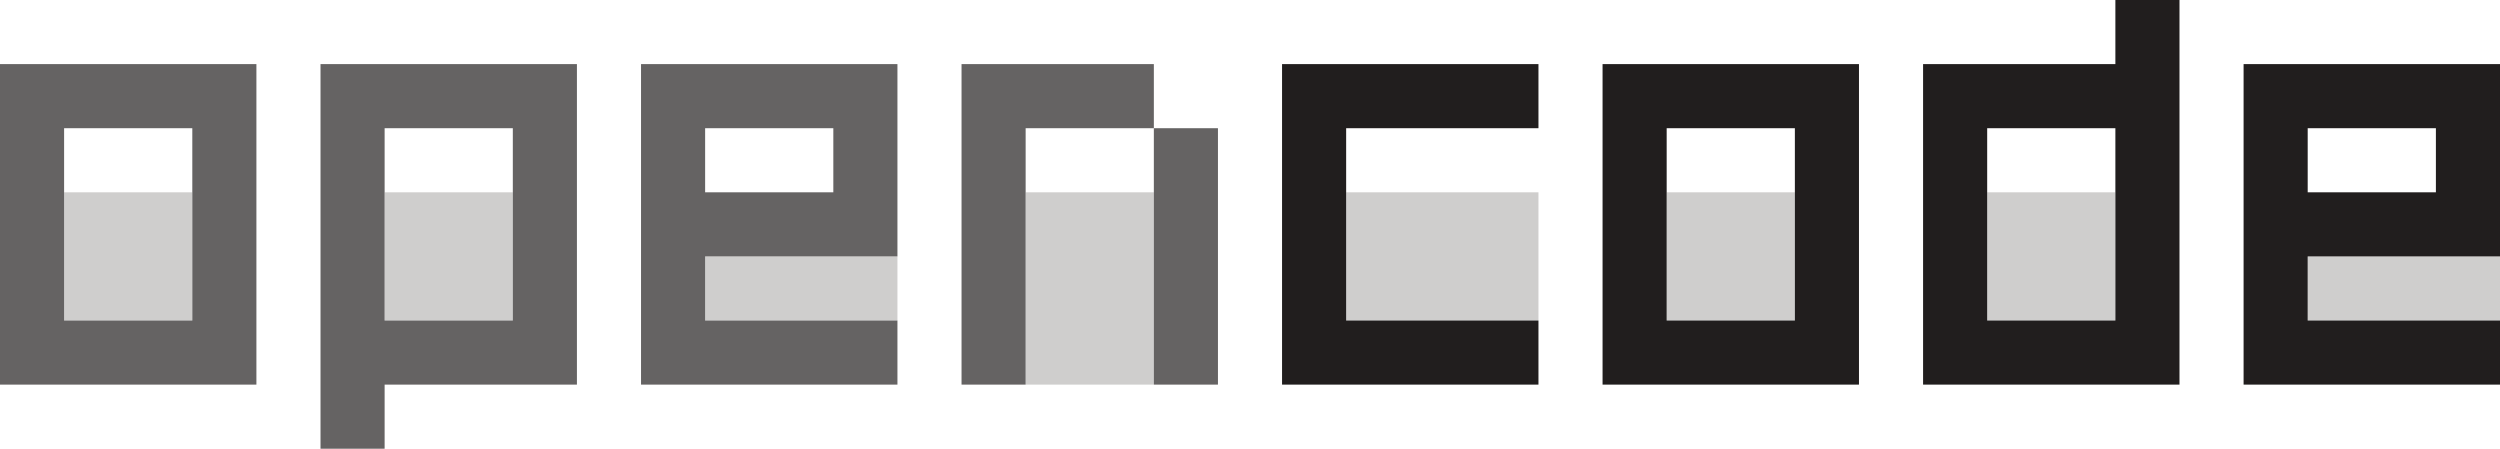
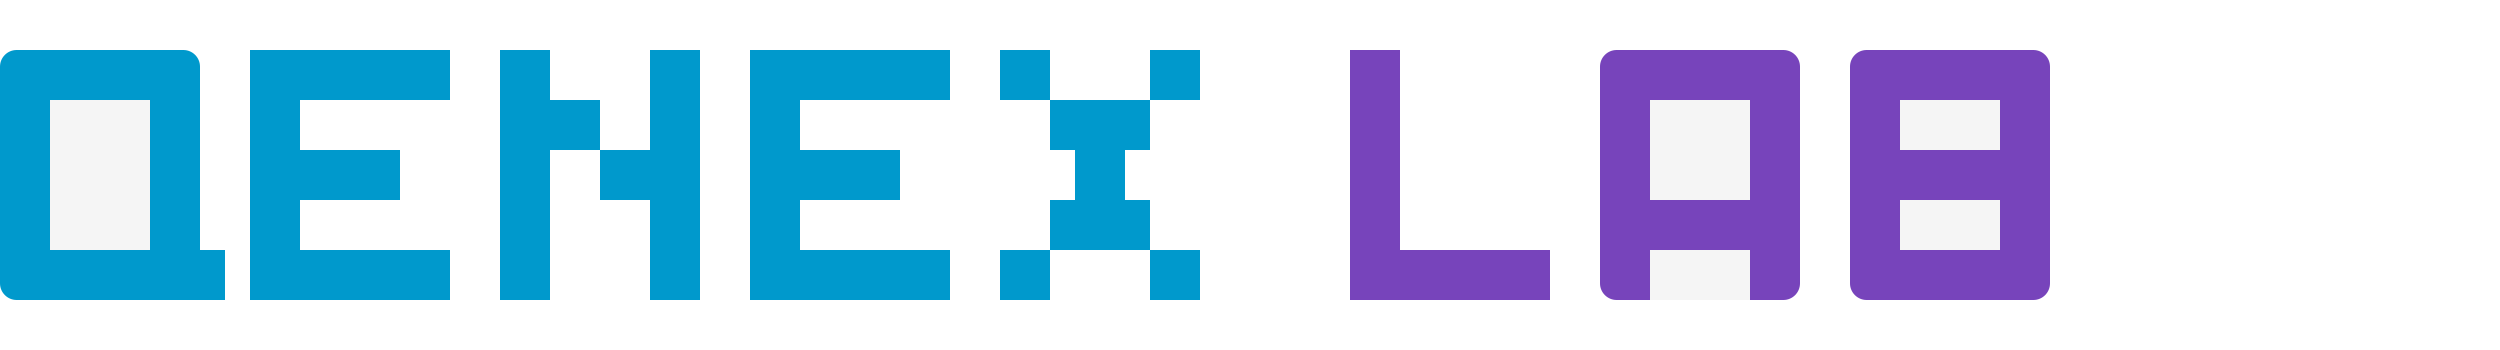
- <svg xmlns="http://www.w3.org/2000/svg" width="234" height="42" viewBox="0 0 234 42" fill="none">
-   <path d="M18 30H6V18H18V30Z" fill="#CFCECD" />
-   <path d="M18 12H6V30H18V12ZM24 36H0V6H24V36Z" fill="#656363" />
-   <path d="M48 30H36V18H48V30Z" fill="#CFCECD" />
-   <path d="M36 30H48V12H36V30ZM54 36H36V42H30V6H54V36Z" fill="#656363" />
-   <path d="M84 24V30H66V24H84Z" fill="#CFCECD" />
-   <path d="M84 24H66V30H84V36H60V6H84V24ZM66 18H78V12H66V18Z" fill="#656363" />
-   <path d="M108 36H96V18H108V36Z" fill="#CFCECD" />
-   <path d="M108 12H96V36H90V6H108V12ZM114 36H108V12H114V36Z" fill="#656363" />
-   <path d="M144 30H126V18H144V30Z" fill="#CFCECD" />
-   <path d="M144 12H126V30H144V36H120V6H144V12Z" fill="#211E1E" />
-   <path d="M168 30H156V18H168V30Z" fill="#CFCECD" />
-   <path d="M168 12H156V30H168V12ZM174 36H150V6H174V36Z" fill="#211E1E" />
-   <path d="M198 30H186V18H198V30Z" fill="#CFCECD" />
-   <path d="M198 12H186V30H198V12ZM204 36H180V6H198V0H204V36Z" fill="#211E1E" />
-   <path d="M234 24V30H216V24H234Z" fill="#CFCECD" />
-   <path d="M216 12V18H228V12H216ZM234 24H216V30H234V36H210V6H234V24Z" fill="#211E1E" />
+ <svg xmlns="http://www.w3.org/2000/svg" width="300" height="42" viewBox="0 0 300 42" fill="none">
+   <rect x="0" y="6" width="24" height="30" rx="2" fill="#0099CC" />
+   <rect x="6" y="12" width="12" height="18" fill="#F5F5F5" />
+   <rect x="15" y="30" width="12" height="6" fill="#0099CC" />
+   <rect x="30" y="6" width="24" height="6" fill="#0099CC" />
+   <rect x="30" y="18" width="18" height="6" fill="#0099CC" />
+   <rect x="30" y="30" width="24" height="6" fill="#0099CC" />
+   <rect x="30" y="6" width="6" height="30" fill="#0099CC" />
+   <rect x="60" y="6" width="6" height="30" fill="#0099CC" />
+   <rect x="66" y="12" width="6" height="6" fill="#0099CC" />
+   <rect x="72" y="18" width="6" height="6" fill="#0099CC" />
+   <rect x="78" y="6" width="6" height="30" fill="#0099CC" />
+   <rect x="90" y="6" width="24" height="6" fill="#0099CC" />
+   <rect x="90" y="18" width="18" height="6" fill="#0099CC" />
+   <rect x="90" y="30" width="24" height="6" fill="#0099CC" />
+   <rect x="90" y="6" width="6" height="30" fill="#0099CC" />
+   <rect x="120" y="6" width="6" height="6" fill="#0099CC" />
+   <rect x="138" y="6" width="6" height="6" fill="#0099CC" />
+   <rect x="126" y="12" width="6" height="6" fill="#0099CC" />
+   <rect x="132" y="12" width="6" height="6" fill="#0099CC" />
+   <rect x="129" y="18" width="6" height="6" fill="#0099CC" />
+   <rect x="126" y="24" width="6" height="6" fill="#0099CC" />
+   <rect x="132" y="24" width="6" height="6" fill="#0099CC" />
+   <rect x="120" y="30" width="6" height="6" fill="#0099CC" />
+   <rect x="138" y="30" width="6" height="6" fill="#0099CC" />
+   <rect x="162" y="6" width="6" height="30" fill="#7744BB" />
+   <rect x="162" y="30" width="24" height="6" fill="#7744BB" />
+   <rect x="192" y="6" width="24" height="30" rx="2" fill="#7744BB" />
+   <rect x="198" y="12" width="12" height="12" fill="#F5F5F5" />
+   <rect x="198" y="30" width="12" height="6" fill="#F5F5F5" />
+   <rect x="222" y="6" width="24" height="30" rx="2" fill="#7744BB" />
+   <rect x="228" y="12" width="12" height="6" fill="#F5F5F5" />
+   <rect x="228" y="24" width="12" height="6" fill="#F5F5F5" />
</svg>
